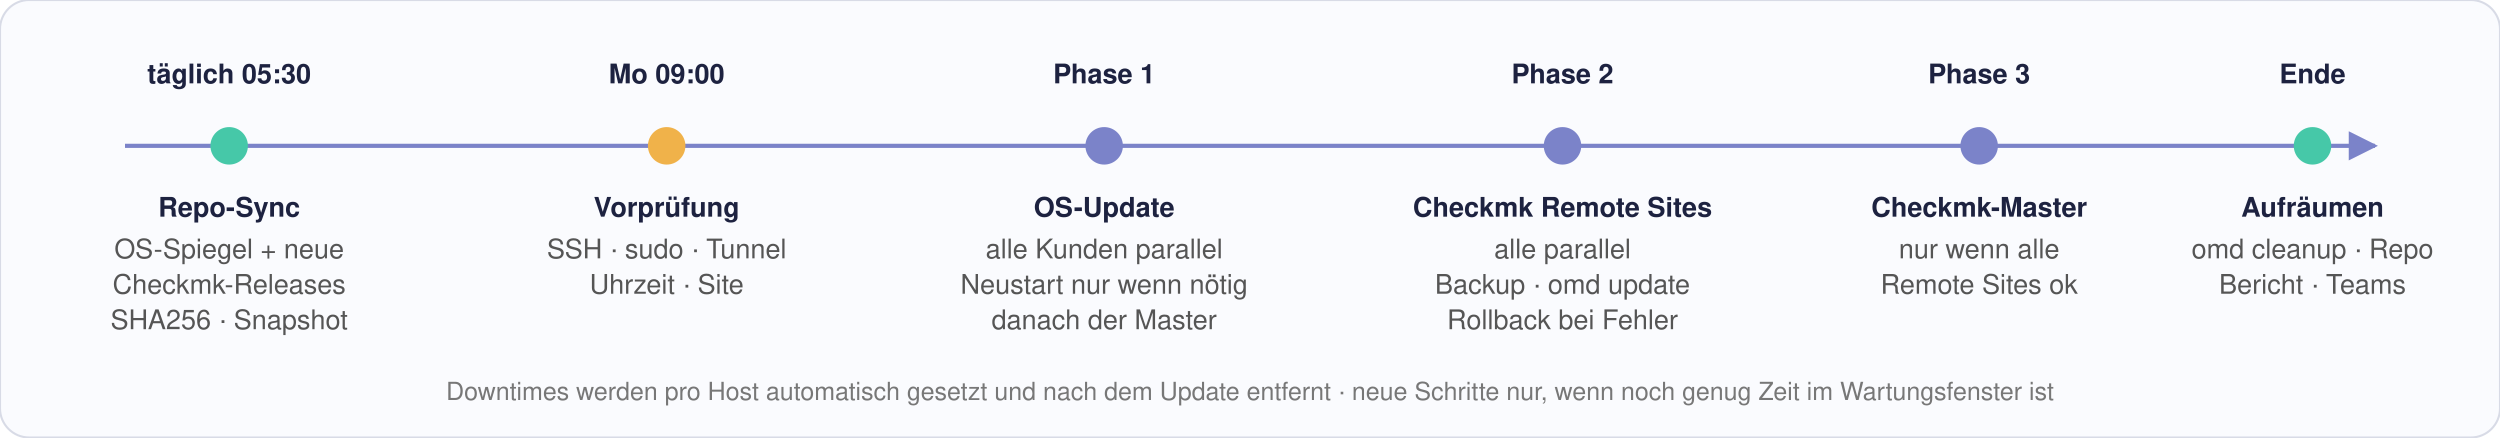
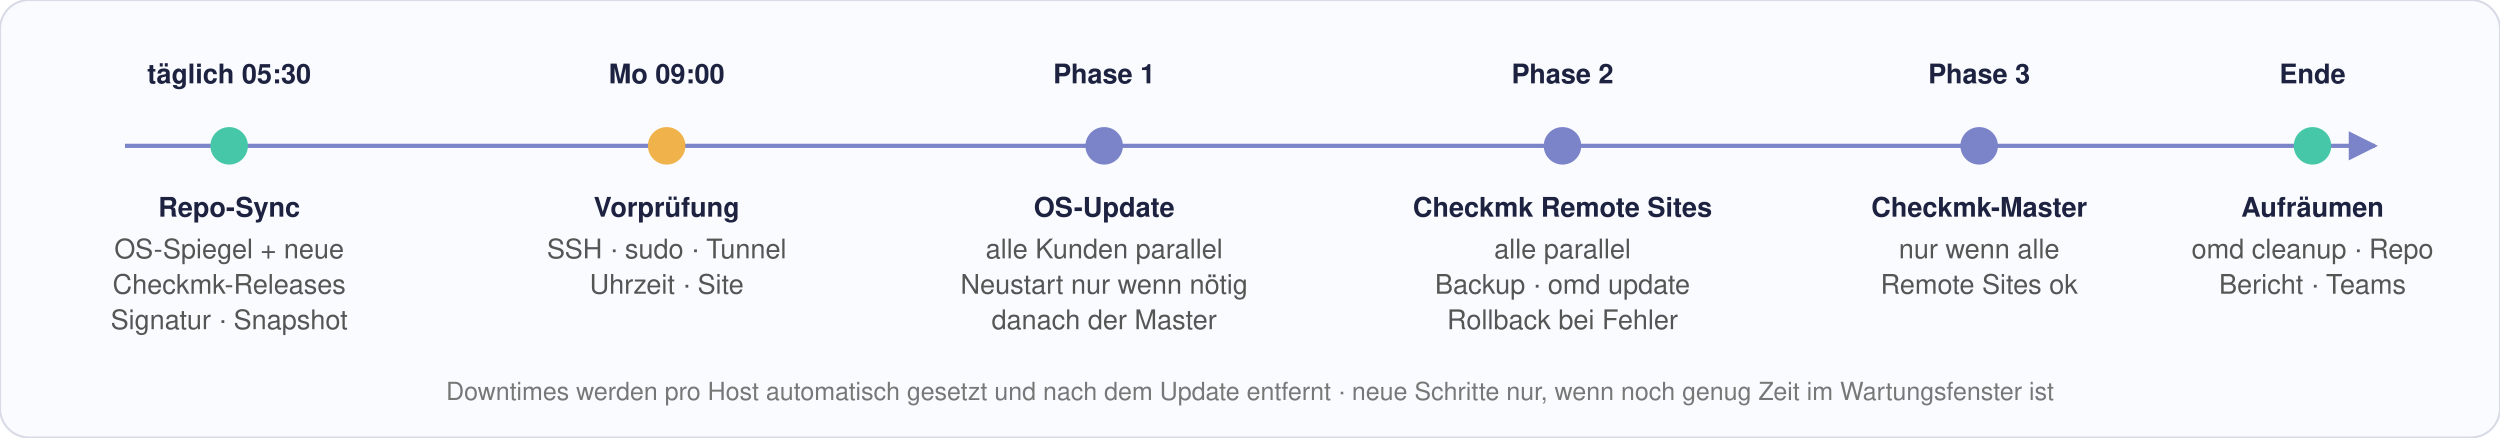
<svg xmlns="http://www.w3.org/2000/svg" width="1200" height="210" viewBox="0 0 1200 210" font-family="Segoe UI, Helvetica Neue, Helvetica, Arial, sans-serif">
  <defs>
    <marker id="a" viewBox="0 0 10 10" refX="9" refY="5" markerWidth="7" markerHeight="7" orient="auto">
      <path d="M0,0 L10,5 L0,10 z" fill="#7b83c9" />
    </marker>
  </defs>
  <rect width="1200" height="210" rx="14" fill="#fafbfe" stroke="#d8dbe6" />
  <line x1="60" y1="70" x2="1140" y2="70" stroke="#7b83c9" stroke-width="2" marker-end="url(#a)" />
  <g font-size="13" text-anchor="middle">
    <g transform="translate(110,0)">
      <circle cx="0" cy="70" r="9" fill="#46C8A8" />
      <text y="40" font-weight="700" fill="#1d2240">täglich 05:30</text>
      <text y="104" font-weight="600" fill="#1d2240">Repo-Sync</text>
      <text y="124" fill="#555">OS-Spiegel + neue</text>
      <text y="141" fill="#555">Checkmk-Releases</text>
-       <text y="158" fill="#555">SHA256 · Snapshot</text>
+       <text y="158" fill="#555">Signatur · Snapshot</text>
    </g>
    <g transform="translate(320,0)">
      <circle cx="0" cy="70" r="9" fill="#F0B24A" />
      <text y="40" font-weight="700" fill="#1d2240">Mo 09:00</text>
      <text y="104" font-weight="600" fill="#1d2240">Vorprüfung</text>
      <text y="124" fill="#555">SSH · sudo · Tunnel</text>
      <text y="141" fill="#555">Uhrzeit · Site</text>
    </g>
    <g transform="translate(530,0)">
      <circle cx="0" cy="70" r="9" fill="#7b83c9" />
      <text y="40" font-weight="700" fill="#1d2240">Phase 1</text>
      <text y="104" font-weight="600" fill="#1d2240">OS-Update</text>
      <text y="124" fill="#555">alle Kunden parallel</text>
      <text y="141" fill="#555">Neustart nur wenn nötig</text>
      <text y="158" fill="#555">danach der Master</text>
    </g>
    <g transform="translate(750,0)">
      <circle cx="0" cy="70" r="9" fill="#7b83c9" />
      <text y="40" font-weight="700" fill="#1d2240">Phase 2</text>
      <text y="104" font-weight="600" fill="#1d2240">Checkmk Remote Sites</text>
      <text y="124" fill="#555">alle parallel</text>
      <text y="141" fill="#555">Backup · omd update</text>
      <text y="158" fill="#555">Rollback bei Fehler</text>
    </g>
    <g transform="translate(950,0)">
      <circle cx="0" cy="70" r="9" fill="#7b83c9" />
      <text y="40" font-weight="700" fill="#1d2240">Phase 3</text>
      <text y="104" font-weight="600" fill="#1d2240">Checkmk-Master</text>
      <text y="124" fill="#555">nur wenn alle</text>
      <text y="141" fill="#555">Remote Sites ok</text>
    </g>
    <g transform="translate(1110,0)">
      <circle cx="0" cy="70" r="9" fill="#46C8A8" />
      <text y="40" font-weight="700" fill="#1d2240">Ende</text>
      <text y="104" font-weight="600" fill="#1d2240">Aufräumen</text>
      <text y="124" fill="#555">omd cleanup · Repo</text>
      <text y="141" fill="#555">Bericht · Teams</text>
    </g>
  </g>
  <text x="600" y="192" font-size="12" fill="#777" text-anchor="middle">Downtimes werden pro Host automatisch gesetzt und nach dem Update entfernt · neue Schritte nur, wenn noch genug Zeit im Wartungsfenster ist</text>
</svg>
